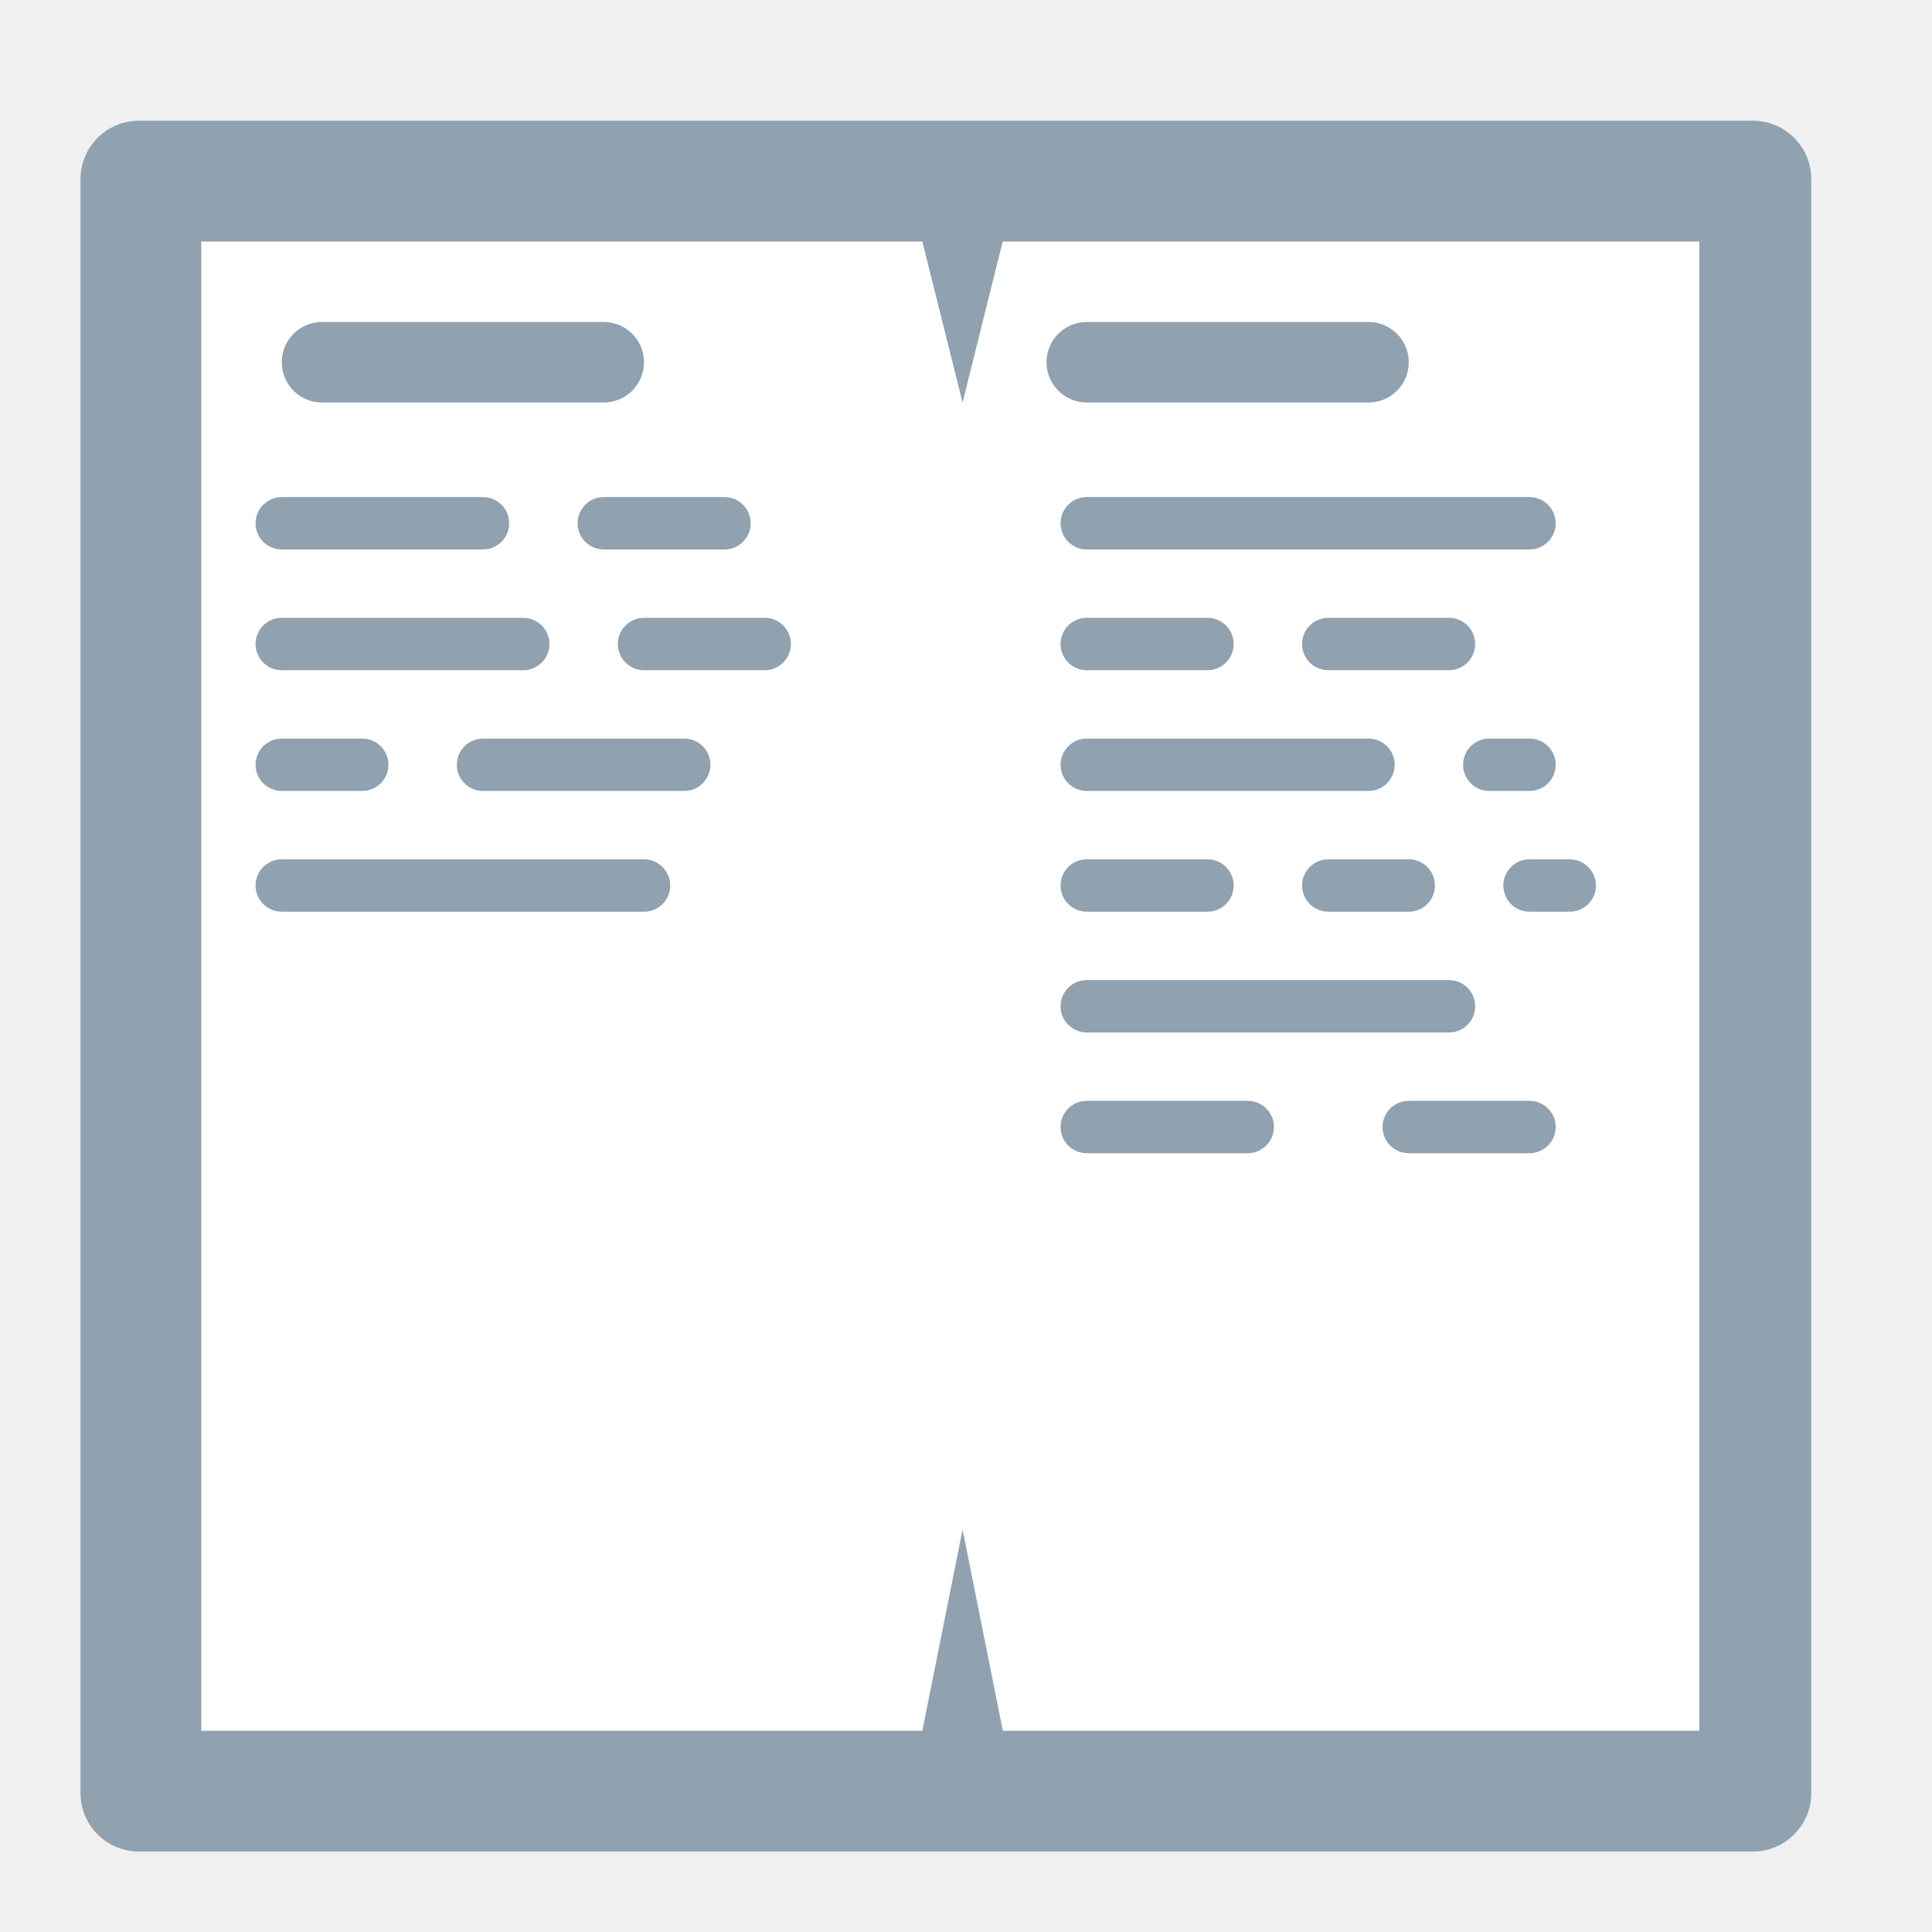
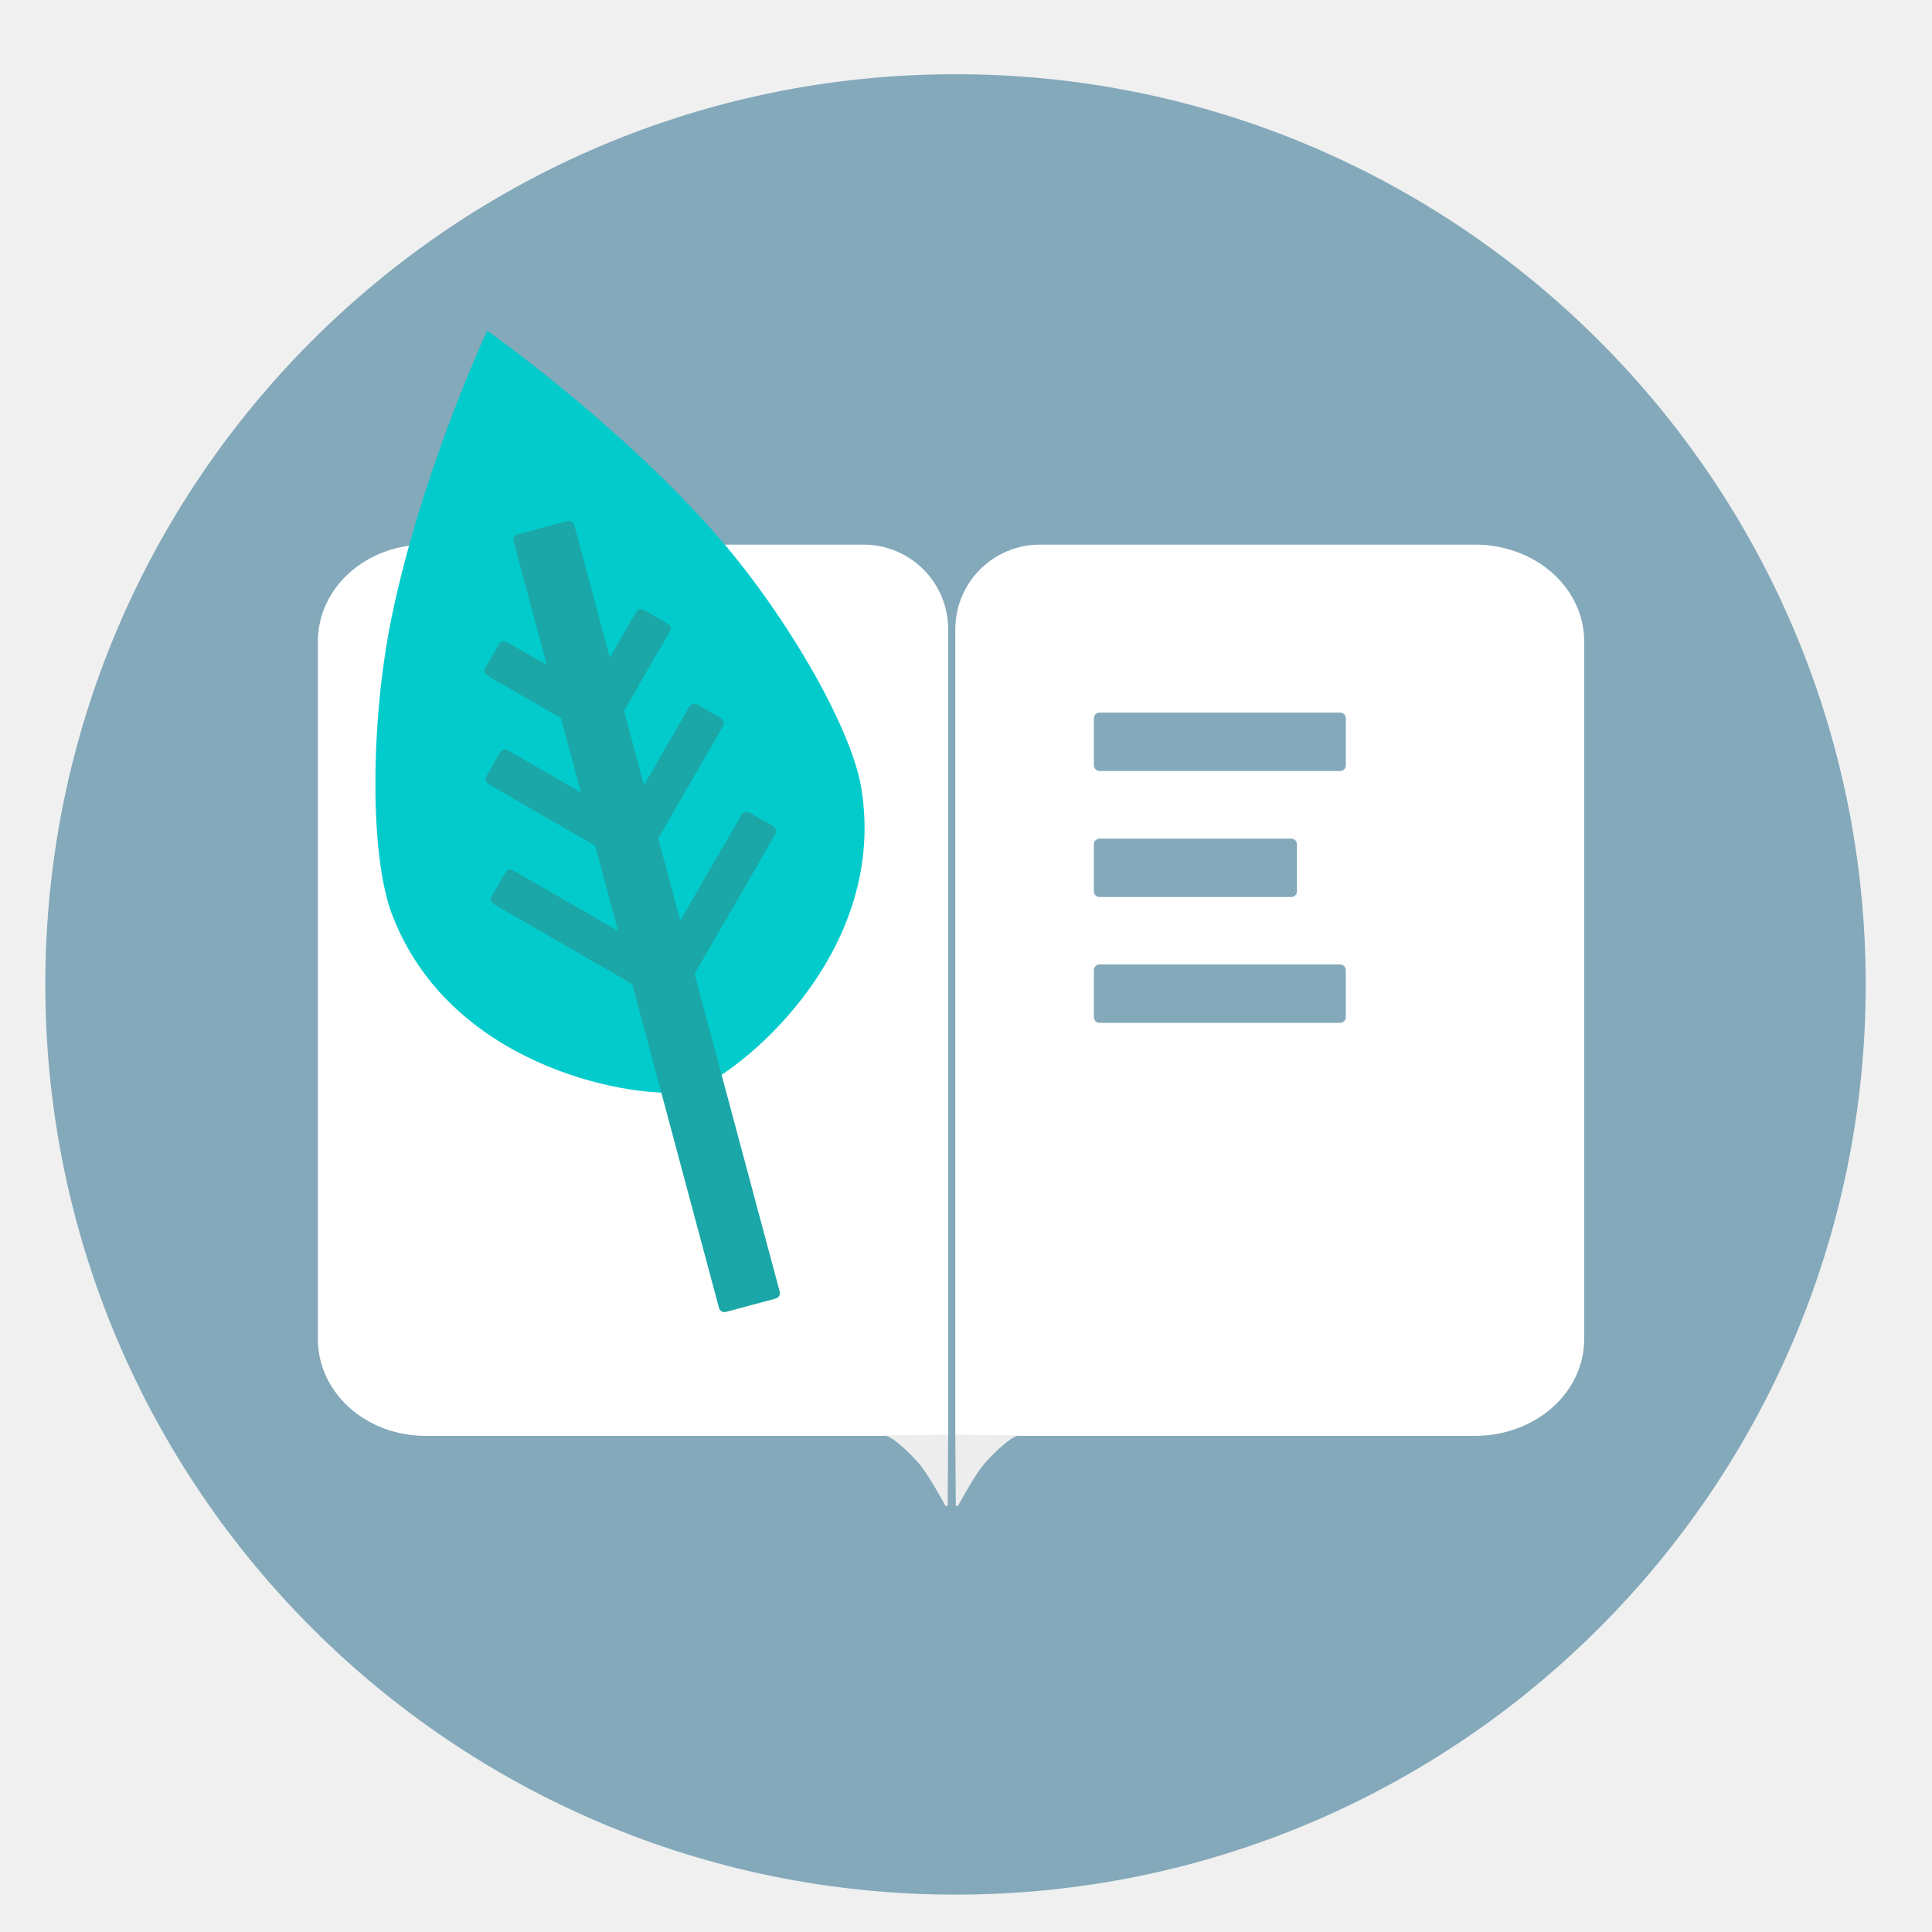
- <svg xmlns="http://www.w3.org/2000/svg" height="48" width="48" version="1.1" id="svg48">
-   <defs id="defs52" />
-   <path style="fill-opacity:1;fill:#90a1af" d="M 3.453,3 H 43.547 C 44.352,3 45,3.648 45,4.453 v 40.095 c 0,0.805 -0.648,1.453 -1.453,1.453 H 3.453 C 2.648,46 2,45.352 2,44.547 V 4.453 C 2,3.648 2.648,3 3.453,3 Z" id="rect2-7" />
-   <path d="m 5,6 h 17.915 l 1,4 0.997,-4 H 42.22 V 43 H 24.915 l -1,-5 -1,5 H 5 Z" id="path4" style="fill:#ffffff" />
-   <g fill="#ac9d93" fill-rule="evenodd" id="g46" style="fill:#90a1af;fill-opacity:1">
-     <path d="m8 8a1 1 0 1 0 0 2h7a1 1 0 1 0 0-2z" id="path6" style="fill:#90a1af;fill-opacity:1" />
-     <path d="m7 12.35a.65.65 0 1 0 0 1.301h5a.65.65 0 1 0 0-1.301z" id="path8" style="fill:#90a1af;fill-opacity:1" />
-     <path d="m15 12.35a.65.65 0 1 0 0 1.301h3a.65.65 0 1 0 0-1.301z" id="path10" style="fill:#90a1af;fill-opacity:1" />
-     <path d="m7 15.35a.65.65 0 1 0 0 1.301h6a.65.65 0 1 0 0-1.301z" id="path12" style="fill:#90a1af;fill-opacity:1" />
-     <path d="m16 15.35a.65.65 0 1 0 0 1.301h3a.65.65 0 1 0 0-1.301z" id="path14" style="fill:#90a1af;fill-opacity:1" />
-     <path d="m7 18.35a.65.65 0 1 0 0 1.301h2a.65.65 0 1 0 0-1.301z" id="path16" style="fill:#90a1af;fill-opacity:1" />
-     <path d="m12 18.35a.65.65 0 1 0 0 1.301h5a.65.65 0 1 0 0-1.301z" id="path18" style="fill:#90a1af;fill-opacity:1" />
-     <path d="m7 21.35a.65.65 0 1 0 0 1.301h9a.65.65 0 1 0 0-1.301z" id="path20" style="fill:#90a1af;fill-opacity:1" />
-     <path d="m27 8a1 1 0 1 0 0 2h7a1 1 0 1 0 0-2z" id="path22" style="fill:#90a1af;fill-opacity:1" />
-     <path d="m27 12.35a.65.65 0 1 0 0 1.301h11a.65.65 0 1 0 0-1.301z" id="path24" style="fill:#90a1af;fill-opacity:1" />
-     <path d="m27 15.35a.65.65 0 1 0 0 1.301h3a.65.65 0 1 0 0-1.301z" id="path26" style="fill:#90a1af;fill-opacity:1" />
-     <path d="m33 15.35a.65.65 0 1 0 0 1.301h3a.65.65 0 1 0 0-1.301z" id="path28" style="fill:#90a1af;fill-opacity:1" />
-     <path d="m27 18.35a.65.65 0 1 0 0 1.301h7a.65.65 0 1 0 0-1.301z" id="path30" style="fill:#90a1af;fill-opacity:1" />
-     <path d="m37 18.35a.65.65 0 1 0 0 1.301h1a.65.65 0 1 0 0-1.301z" id="path32" style="fill:#90a1af;fill-opacity:1" />
-     <path d="m27 21.35a.65.65 0 1 0 0 1.301h3a.65.65 0 1 0 0-1.301z" id="path34" style="fill:#90a1af;fill-opacity:1" />
-     <path d="m33 21.35a.65.65 0 1 0 0 1.301h2a.65.65 0 1 0 0-1.301z" id="path36" style="fill:#90a1af;fill-opacity:1" />
-     <path d="m38 21.35a.65.65 0 1 0 0 1.301h1a.65.65 0 1 0 0-1.301z" id="path38" style="fill:#90a1af;fill-opacity:1" />
-     <path d="m27 24.35a.65.65 0 1 0 0 1.301h9a.65.65 0 1 0 0-1.301z" id="path40" style="fill:#90a1af;fill-opacity:1" />
-     <path d="m27 27.35a.65.65 0 1 0 0 1.301h4a.65.65 0 1 0 0-1.301z" id="path42" style="fill:#90a1af;fill-opacity:1" />
-     <path d="m35 27.35a.65.65 0 1 0 0 1.301h3a.65.65 0 1 0 0-1.301z" id="path44" style="fill:#90a1af;fill-opacity:1" />
+ <svg xmlns="http://www.w3.org/2000/svg" width="100%" height="100%" viewBox="0 0 1024 1024" version="1.1" xml:space="preserve" style="fill-rule:evenodd;clip-rule:evenodd;stroke-linejoin:round;stroke-miterlimit:2;" id="svg39">
+   <defs id="defs43" />
+   <g id="g4558" transform="matrix(1.177374,0,0,1.177374,-96.21492,-81.05259)">
+     <circle cx="511.864" cy="512" r="409.745" style="fill:#83a9ba;fill-opacity:1" id="circle2" />
+     <path d="m 470.469,314.006 c 10.101,0 19.788,4.012 26.93,11.154 7.143,7.143 11.155,16.829 11.155,26.93 v 363.137 h 70.743 -70.743 -235.406 c -12.818,0 -25.11,-4.583 -34.174,-12.739 -9.063,-8.157 -14.155,-19.22 -14.155,-30.755 V 357.499 c 0,-11.535 5.092,-22.598 14.155,-30.754 9.064,-8.157 21.356,-12.739 34.174,-12.739 z" style="fill:#ffffff;fill-opacity:1" id="path4" />
+     <path d="M 511.771,715.227 V 352.106 c 0,-10.105 4.014,-19.796 11.159,-26.941 7.145,-7.145 16.836,-11.159 26.941,-11.159 h 195.963 c 13.009,0 25.484,4.582 34.683,12.739 9.198,8.156 14.366,19.219 14.366,30.754 v 314.234 c 0,11.535 -5.168,22.598 -14.366,30.755 -9.199,8.156 -21.674,12.739 -34.683,12.739 z" style="fill:#ffffff;fill-opacity:1" id="path6" />
+     <path d="m 511.771,714.733 c 0,0 0.162,23.944 0.213,31.547 0.003,0.267 0.185,0.5 0.445,0.565 0.259,0.066 0.53,-0.052 0.659,-0.286 2.351,-4.295 7.988,-14.328 11.617,-18.636 3.663,-4.347 12.109,-12.462 15.274,-12.699 2.243,-0.168 0.338,-0.231 0.338,-0.231 z" style="fill:#ededed" id="path8" />
+     <path d="m 508.554,714.733 c 0,0 -0.162,23.943 -0.213,31.546 -0.003,0.268 -0.185,0.5 -0.444,0.565 -0.26,0.066 -0.531,-0.052 -0.66,-0.286 -2.35,-4.295 -7.985,-14.327 -11.613,-18.635 -3.662,-4.347 -12.105,-12.462 -15.269,-12.699 -2.243,-0.168 -0.338,-0.231 -0.338,-0.231 z" style="fill:#ededed" id="path10" />
+     <path d="m 301.009,217.745 c 0,0 -29.201,62.575 -42.885,128.486 -9.618,46.327 -10.133,107.275 0,134.052 25.444,67.234 103.946,82.835 131.575,80.258 64.452,-6.01 -88.69,-342.796 -88.69,-342.796 z" style="fill:#03cbcc" id="path12" />
+     <path d="m 301.047,217.745 c 0,0 56.577,39.592 101.382,89.83 31.493,35.311 62.414,87.836 67.027,116.093 11.581,70.948 -48.603,123.709 -73.819,135.293 -58.822,27.02 -94.59,-341.216 -94.59,-341.216 z" style="fill:#03cbcc" id="path14" />
+     <path d="m 576.688,389.644 c -1.394,0 -2.524,1.13 -2.524,2.525 0,5.021 0,16.211 0,21.232 0,1.395 1.13,2.525 2.524,2.525 15.094,0 93.255,0 108.349,0 1.394,0 2.524,-1.13 2.524,-2.525 0,-5.021 0,-16.211 0,-21.232 0,-1.395 -1.13,-2.525 -2.524,-2.525 -15.094,0 -93.255,0 -108.349,0 z" style="fill:#83a9ba;fill-opacity:1" id="path16" />
+     <path d="m 576.688,446.378 c -0.669,0 -1.312,0.266 -1.785,0.739 -0.473,0.473 -0.739,1.116 -0.739,1.785 v 21.233 c 0,0.669 0.266,1.312 0.739,1.785 0.473,0.473 1.116,0.739 1.785,0.739 h 86.346 c 0.67,0 1.312,-0.266 1.785,-0.739 0.474,-0.473 0.74,-1.116 0.74,-1.785 v -21.233 c 0,-0.669 -0.266,-1.312 -0.74,-1.785 -0.473,-0.473 -1.115,-0.739 -1.785,-0.739 z" style="fill:#83a9ba;fill-opacity:1" id="path18" />
+     <path d="m 576.688,503.02 c -1.394,0 -2.524,1.13 -2.524,2.525 0,5.021 0,16.211 0,21.232 0,1.395 1.13,2.525 2.524,2.525 15.094,0 93.255,0 108.349,0 1.394,0 2.524,-1.13 2.524,-2.525 0,-5.021 0,-16.211 0,-21.232 0,-1.395 -1.13,-2.525 -2.524,-2.525 -15.094,0 -93.255,0 -108.349,0 z" style="fill:#83a9ba;fill-opacity:1" id="path20" />
+     <g id="g36">
+       <path d="m 340.246,305.189 c -0.173,-0.647 -0.596,-1.198 -1.176,-1.533 -0.58,-0.335 -1.269,-0.426 -1.916,-0.252 -5.187,1.389 -17.264,4.626 -22.451,6.015 -0.647,0.174 -1.198,0.597 -1.533,1.177 -0.335,0.58 -0.426,1.269 -0.252,1.915 7.883,29.423 84.595,315.714 92.479,345.137 0.173,0.647 0.596,1.198 1.176,1.533 0.58,0.335 1.269,0.425 1.916,0.252 5.187,-1.39 17.264,-4.626 22.451,-6.016 0.647,-0.173 1.198,-0.596 1.533,-1.176 0.335,-0.58 0.426,-1.269 0.252,-1.916 -7.883,-29.422 -84.595,-315.714 -92.479,-345.136 z" style="fill:#1ba7a7" id="path22" />
+       <path d="m 312.692,460.605 c -1.208,-0.697 -2.752,-0.284 -3.449,0.924 -1.667,2.888 -4.587,7.946 -6.255,10.834 -0.697,1.207 -0.283,2.751 0.924,3.449 10.528,6.078 55.924,32.287 66.453,38.366 1.207,0.697 2.751,0.283 3.448,-0.924 1.668,-2.888 4.588,-7.946 6.255,-10.834 0.697,-1.208 0.284,-2.752 -0.924,-3.449 -10.528,-6.078 -55.924,-32.288 -66.452,-38.366 z" style="fill:#1ba7a7" id="path24" />
+       <path d="m 310.335,406.588 c -0.58,-0.335 -1.269,-0.425 -1.916,-0.252 -0.646,0.173 -1.198,0.596 -1.533,1.176 -1.667,2.888 -4.587,7.946 -6.255,10.834 -0.334,0.58 -0.425,1.269 -0.252,1.916 0.173,0.647 0.597,1.198 1.176,1.533 8.929,5.155 42.577,24.581 51.505,29.736 0.58,0.335 1.269,0.426 1.916,0.252 0.647,-0.173 1.198,-0.596 1.533,-1.176 1.668,-2.888 4.588,-7.946 6.255,-10.834 0.335,-0.58 0.426,-1.269 0.252,-1.916 -0.173,-0.646 -0.596,-1.198 -1.176,-1.533 -8.929,-5.155 -42.576,-24.581 -51.505,-29.736 z" style="fill:#1ba7a7" id="path26" />
+       <path d="m 309.816,357.765 c -1.208,-0.697 -2.752,-0.283 -3.449,0.924 -1.668,2.888 -4.588,7.946 -6.255,10.834 -0.697,1.208 -0.283,2.752 0.924,3.449 7.563,4.366 32.561,18.799 40.124,23.165 1.207,0.698 2.751,0.284 3.448,-0.924 1.668,-2.888 4.588,-7.945 6.255,-10.834 0.698,-1.207 0.284,-2.751 -0.924,-3.448 -7.562,-4.367 -32.561,-18.8 -40.123,-23.166 z" style="fill:#1ba7a7" id="path28" />
+       <path d="m 415.582,435.505 c 0.697,-1.207 2.241,-1.621 3.449,-0.924 2.888,1.668 7.945,4.588 10.834,6.255 1.207,0.697 1.621,2.241 0.924,3.449 -6.079,10.528 -32.288,55.924 -38.367,66.452 -0.697,1.208 -2.241,1.621 -3.448,0.924 -2.889,-1.667 -7.946,-4.587 -10.834,-6.255 -1.208,-0.697 -1.622,-2.241 -0.924,-3.448 6.078,-10.529 32.287,-55.925 38.366,-66.453 z" style="fill:#1ba7a7" id="path30" />
+       <path d="m 392.06,386.862 c 0.335,-0.58 0.886,-1.003 1.533,-1.176 0.647,-0.173 1.336,-0.083 1.916,0.252 2.888,1.668 7.945,4.588 10.834,6.255 0.579,0.335 1.003,0.886 1.176,1.533 0.173,0.647 0.082,1.336 -0.252,1.916 -5.155,8.929 -24.582,42.576 -29.737,51.505 -0.335,0.58 -0.886,1.003 -1.533,1.176 -0.646,0.174 -1.336,0.083 -1.915,-0.252 -2.889,-1.667 -7.946,-4.588 -10.834,-6.255 -0.58,-0.335 -1.003,-0.886 -1.177,-1.533 -0.173,-0.647 -0.082,-1.336 0.252,-1.916 5.156,-8.929 24.582,-42.576 29.737,-51.505 z" style="fill:#1ba7a7" id="path32" />
+       <path d="m 368.098,344.321 c 0.697,-1.208 2.241,-1.621 3.449,-0.924 2.888,1.667 7.946,4.587 10.834,6.255 1.207,0.697 1.621,2.241 0.924,3.448 -4.366,7.563 -18.799,32.562 -23.165,40.124 -0.698,1.208 -2.242,1.621 -3.449,0.924 -2.888,-1.667 -7.946,-4.587 -10.834,-6.255 -1.208,-0.697 -1.621,-2.241 -0.924,-3.448 4.366,-7.563 18.799,-32.562 23.165,-40.124 z" style="fill:#1ba7a7" id="path34" />
+     </g>
  </g>
</svg>
